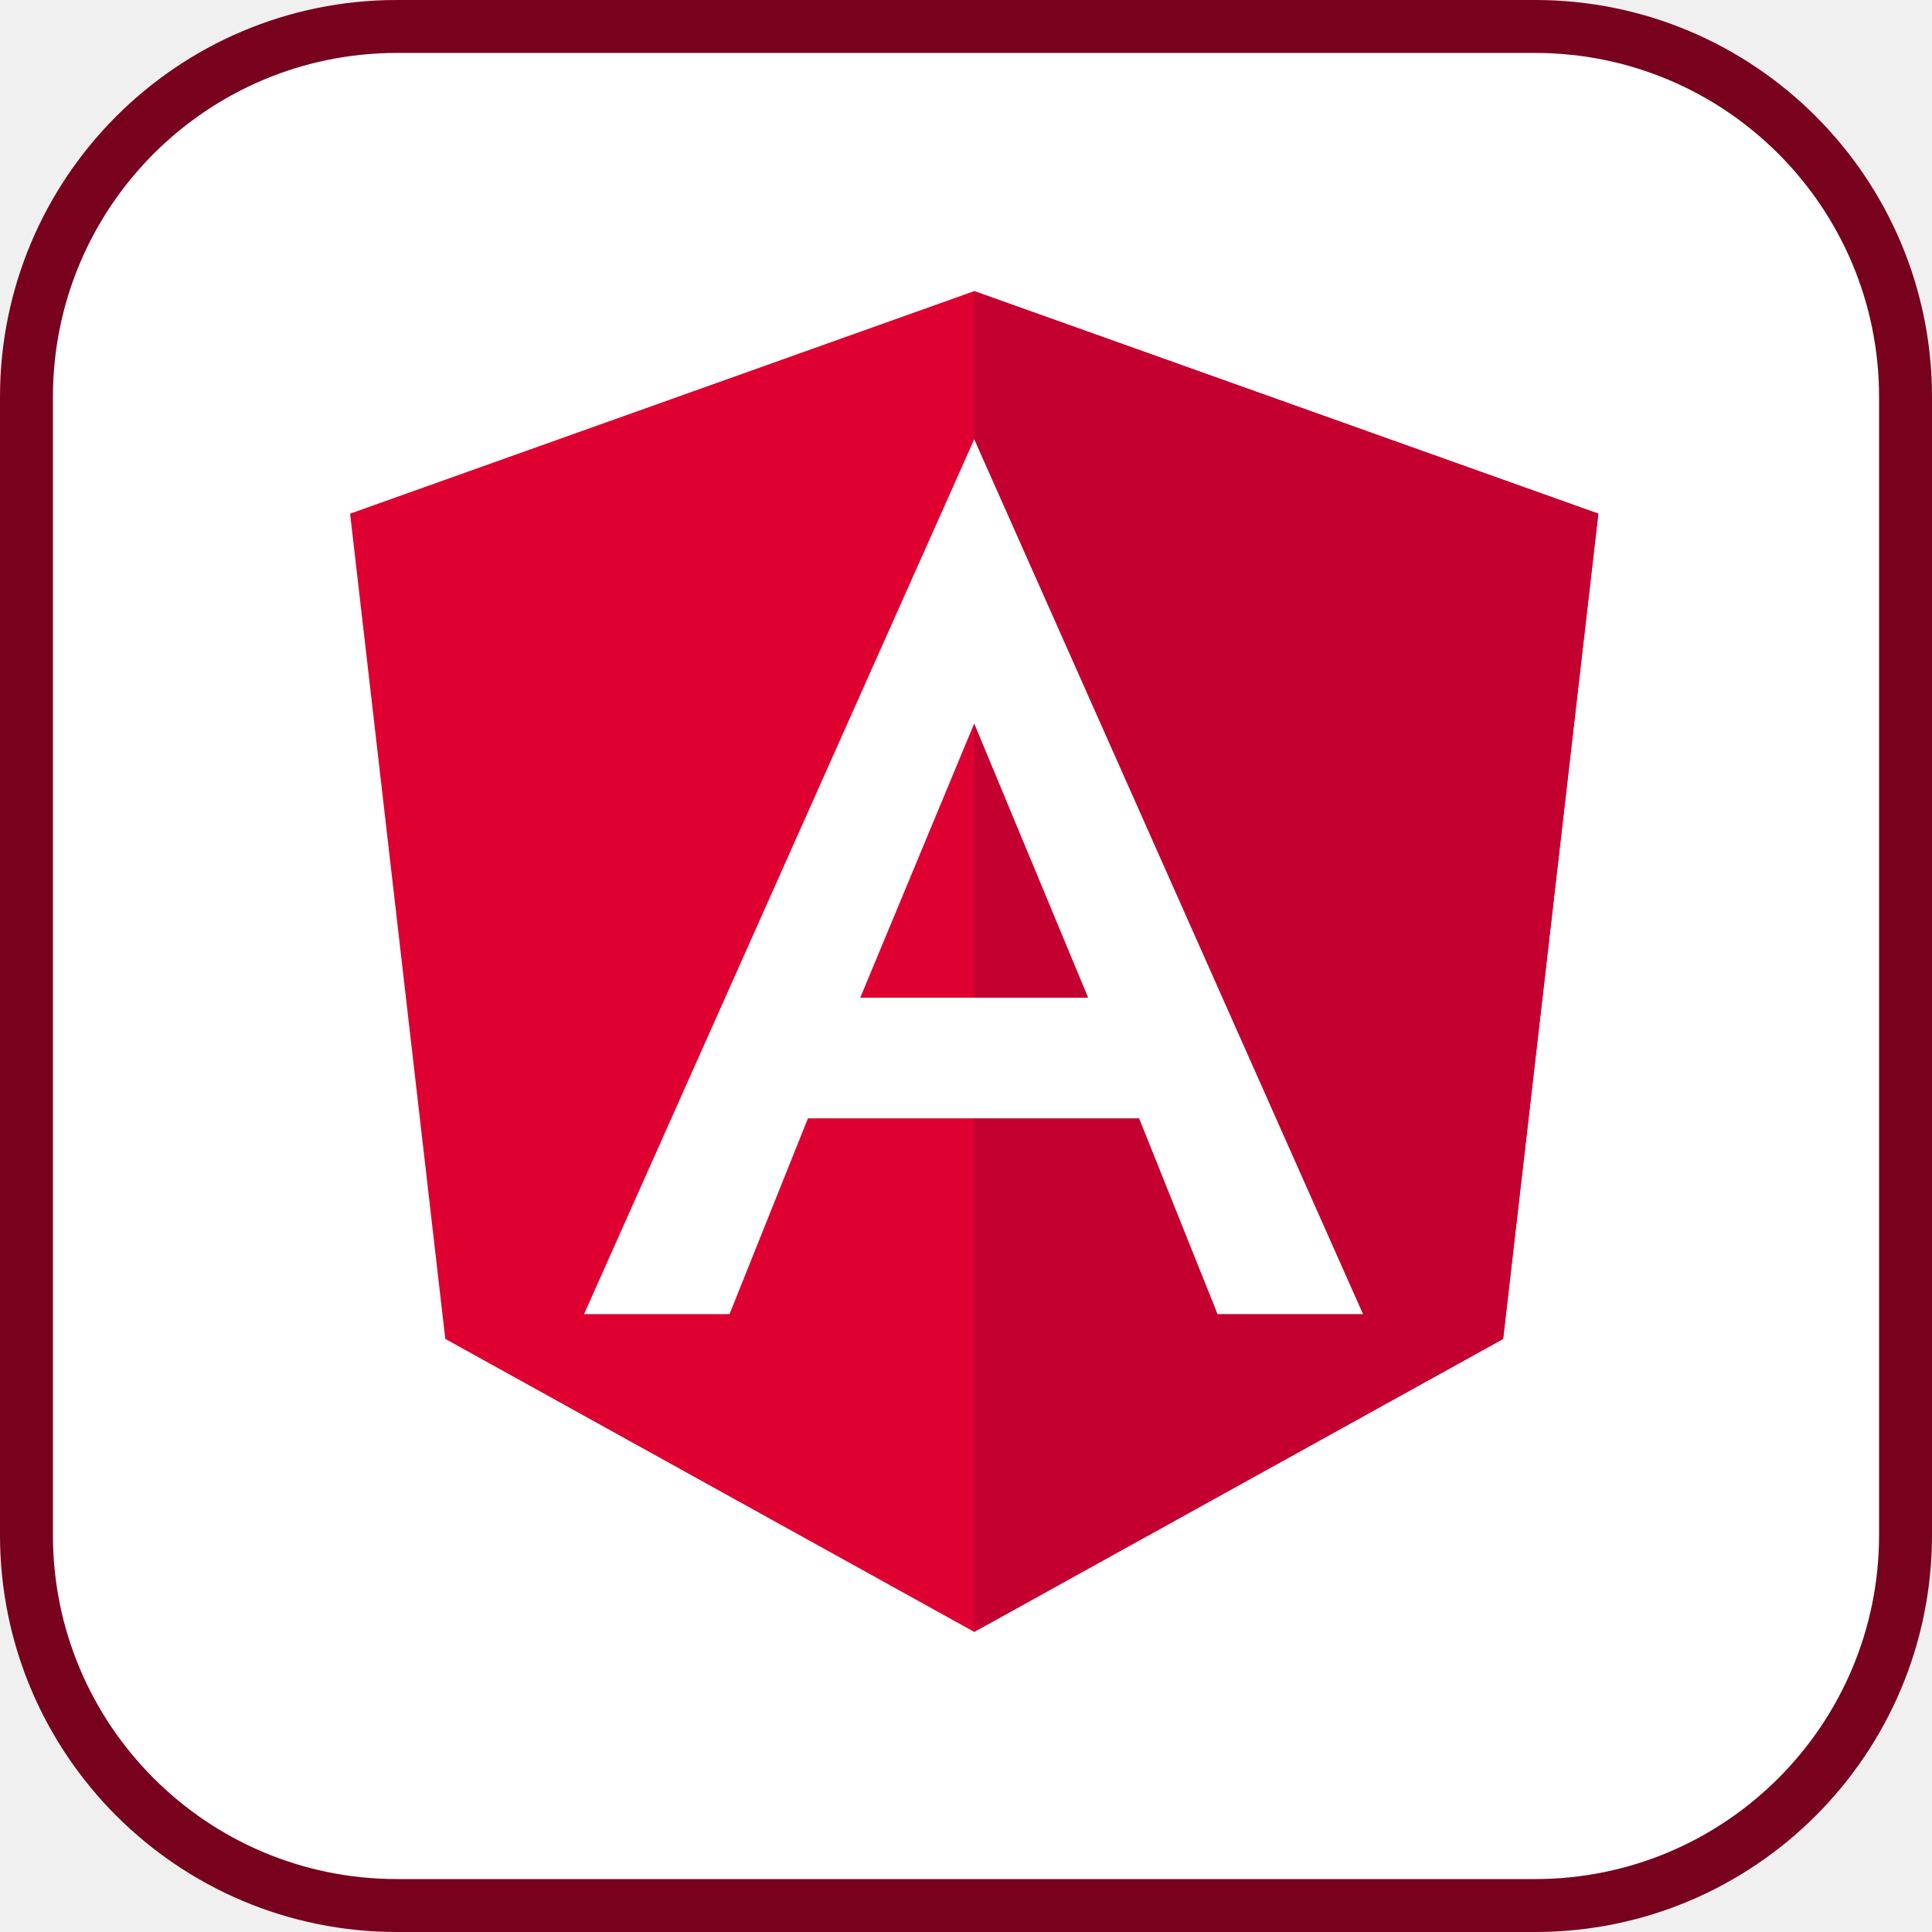
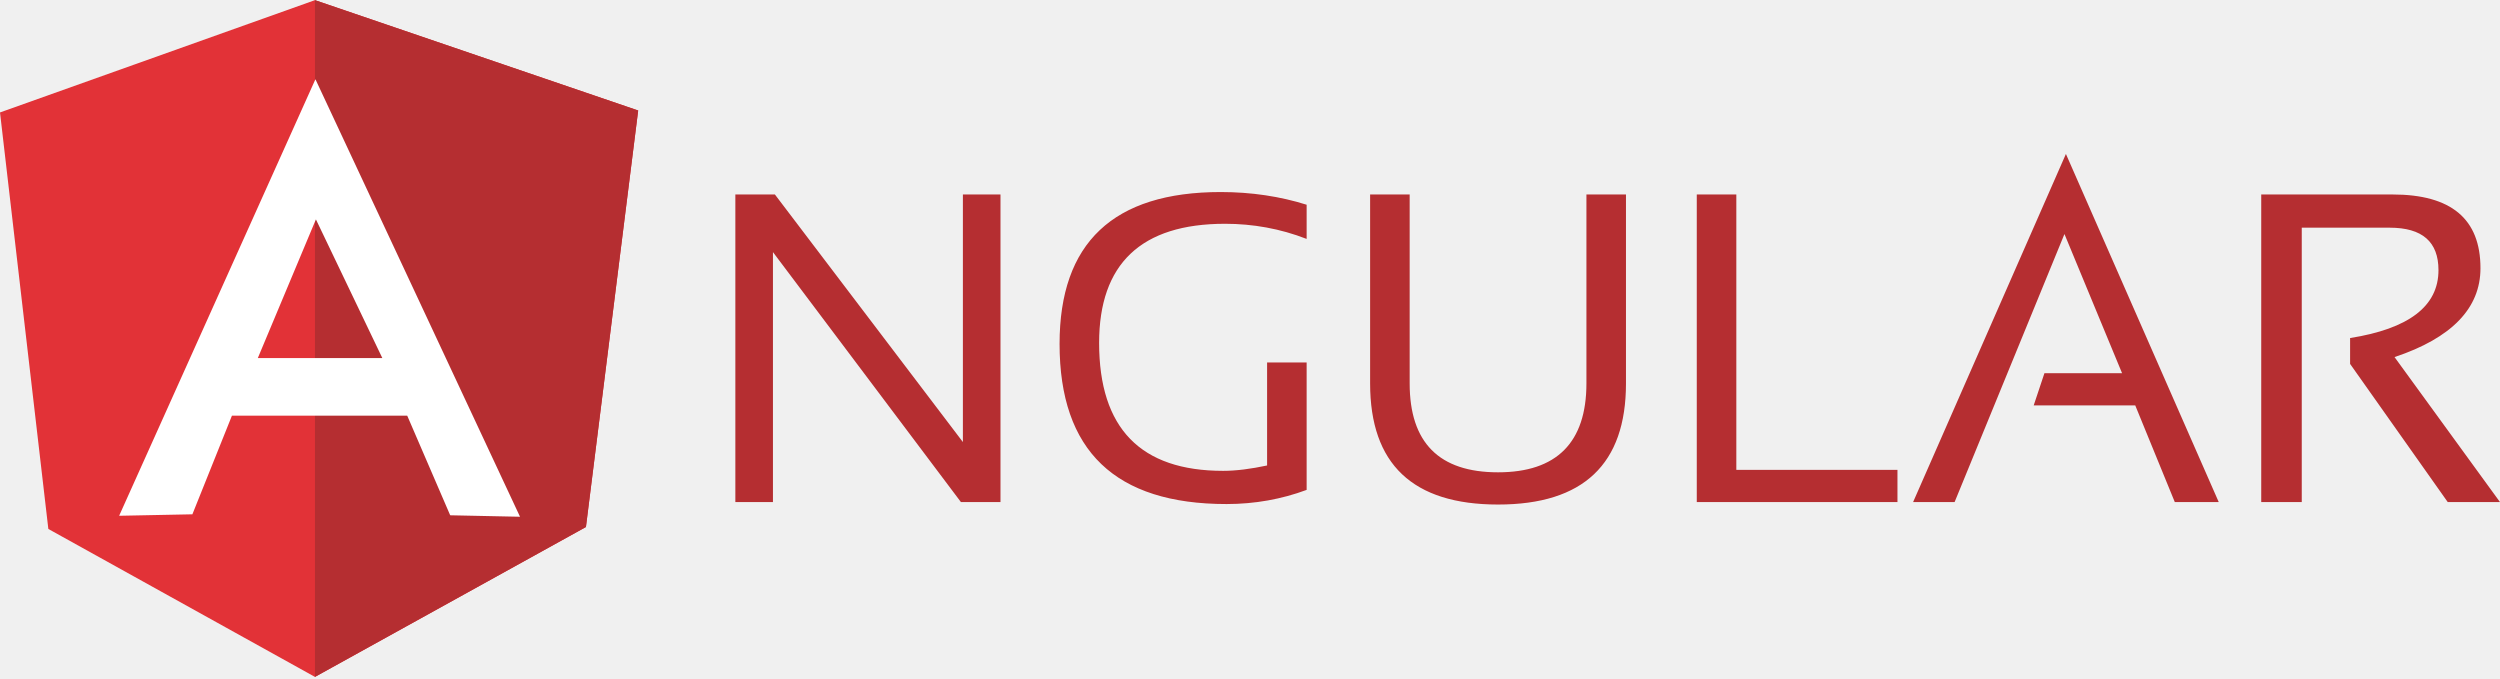
- <svg xmlns="http://www.w3.org/2000/svg" width="800px" height="800px" viewBox="0 0 73 73" version="1.1">
-   <defs>
- 
- </defs>
-   <g id="frameworks-and-libraries/angular" stroke="none" stroke-width="1" fill="none" fill-rule="evenodd">
-     <g id="container" transform="translate(2, 2)" fill="#FFFFFF" fill-rule="nonzero" stroke="#78011E" stroke-width="2">
-       <rect id="mask" x="-1" y="-1" width="71" height="71" rx="14">
- 
- </rect>
+ <svg xmlns="http://www.w3.org/2000/svg" width="2500" height="679" viewBox="0 0 512 139">
+   <g fill="none" fill-rule="evenodd">
+     <g fill="#B52E31">
+       <path d="M150.6 102.8v-63h8.1l38.5 50.7V39.8h7.7v63h-8.1l-38.5-51.2v51.2h-7.7zM267.6 100.3c-5.1 1.9-10.6 2.9-16.4 2.9-22.8 0-34.2-10.9-34.2-32.8 0-20.7 11-31.1 33-31.1 6.3 0 12.2.9 17.6 2.6v7c-5.4-2.1-11-3.1-16.7-3.1-17.2 0-25.8 8.2-25.8 24.4 0 17.5 8.5 26.2 25.4 26.2 2.7 0 5.7-.4 9-1.1V74.2h8.1v26.1zM280.6 78.5V39.8h8.1v38.7c0 12.1 6 18.2 18.1 18.2 12 0 18.1-6.1 18.1-18.2V39.8h8.1v38.7c0 16.5-8.7 24.8-26.2 24.8s-26.2-8.3-26.2-24.8zM355.6 39.8v56.4h33v6.6h-41.1v-63h8.1zM400.3 102.8h-8.5l31.3-71.3 31.3 71.3h-9L437.3 83h-20.8l2.2-6.6h15.9l-11.8-28.5-22.5 54.9zM463.1 102.8v-63H490c12 0 18 5 18 15.1 0 8.2-5.9 14.3-17.6 18.2l21.6 29.7h-10.7l-20-28.3v-5.3c12-1.9 18.1-6.5 18.1-13.9 0-5.8-3.3-8.7-10-8.7h-18v56.2h-8.3z" />
    </g>
-     <g id="Angular_full_color_logo" transform="translate(13, 11)" fill-rule="nonzero">
-       <polygon id="Shape" fill="#DD0031" points="23.81 0 23.81 0 23.81 0 0.228 8.409 3.825 39.59 23.81 50.66 23.81 50.66 23.81 50.66 43.795 39.59 47.392 8.409">
- 
- </polygon>
-       <polygon id="Shape" fill="#C3002F" points="23.81 0 23.81 5.623 23.81 5.598 23.81 31.257 23.81 31.257 23.81 50.66 23.81 50.66 43.795 39.59 47.392 8.409">
- 
- </polygon>
-       <path d="M23.81,5.598 L9.068,38.653 L14.565,38.653 L17.528,31.257 L30.041,31.257 L33.005,38.653 L38.501,38.653 L23.81,5.598 Z M28.116,26.698 L19.504,26.698 L23.81,16.338 L28.116,26.698 Z" id="Shape" fill="#FFFFFF">
- 
- </path>
-     </g>
+     <path d="M0 23L64.5 0l66.2 22.6-10.7 85.3-55.5 30.7-54.6-30.3L0 23z" fill="#E23237" />
+     <path d="M130.7 22.6L64.5 0v138.6l55.5-30.7 10.7-85.3z" fill="#B52E31" />
+     <path d="M64.6 16.2l-40.2 89.4 15-.3 8.1-20.2H83.4l8.8 20.4 14.3.3-41.9-89.6zm.1 28.7l13.6 28.4H52.8l11.9-28.4z" fill="#FFF" />
  </g>
</svg>
